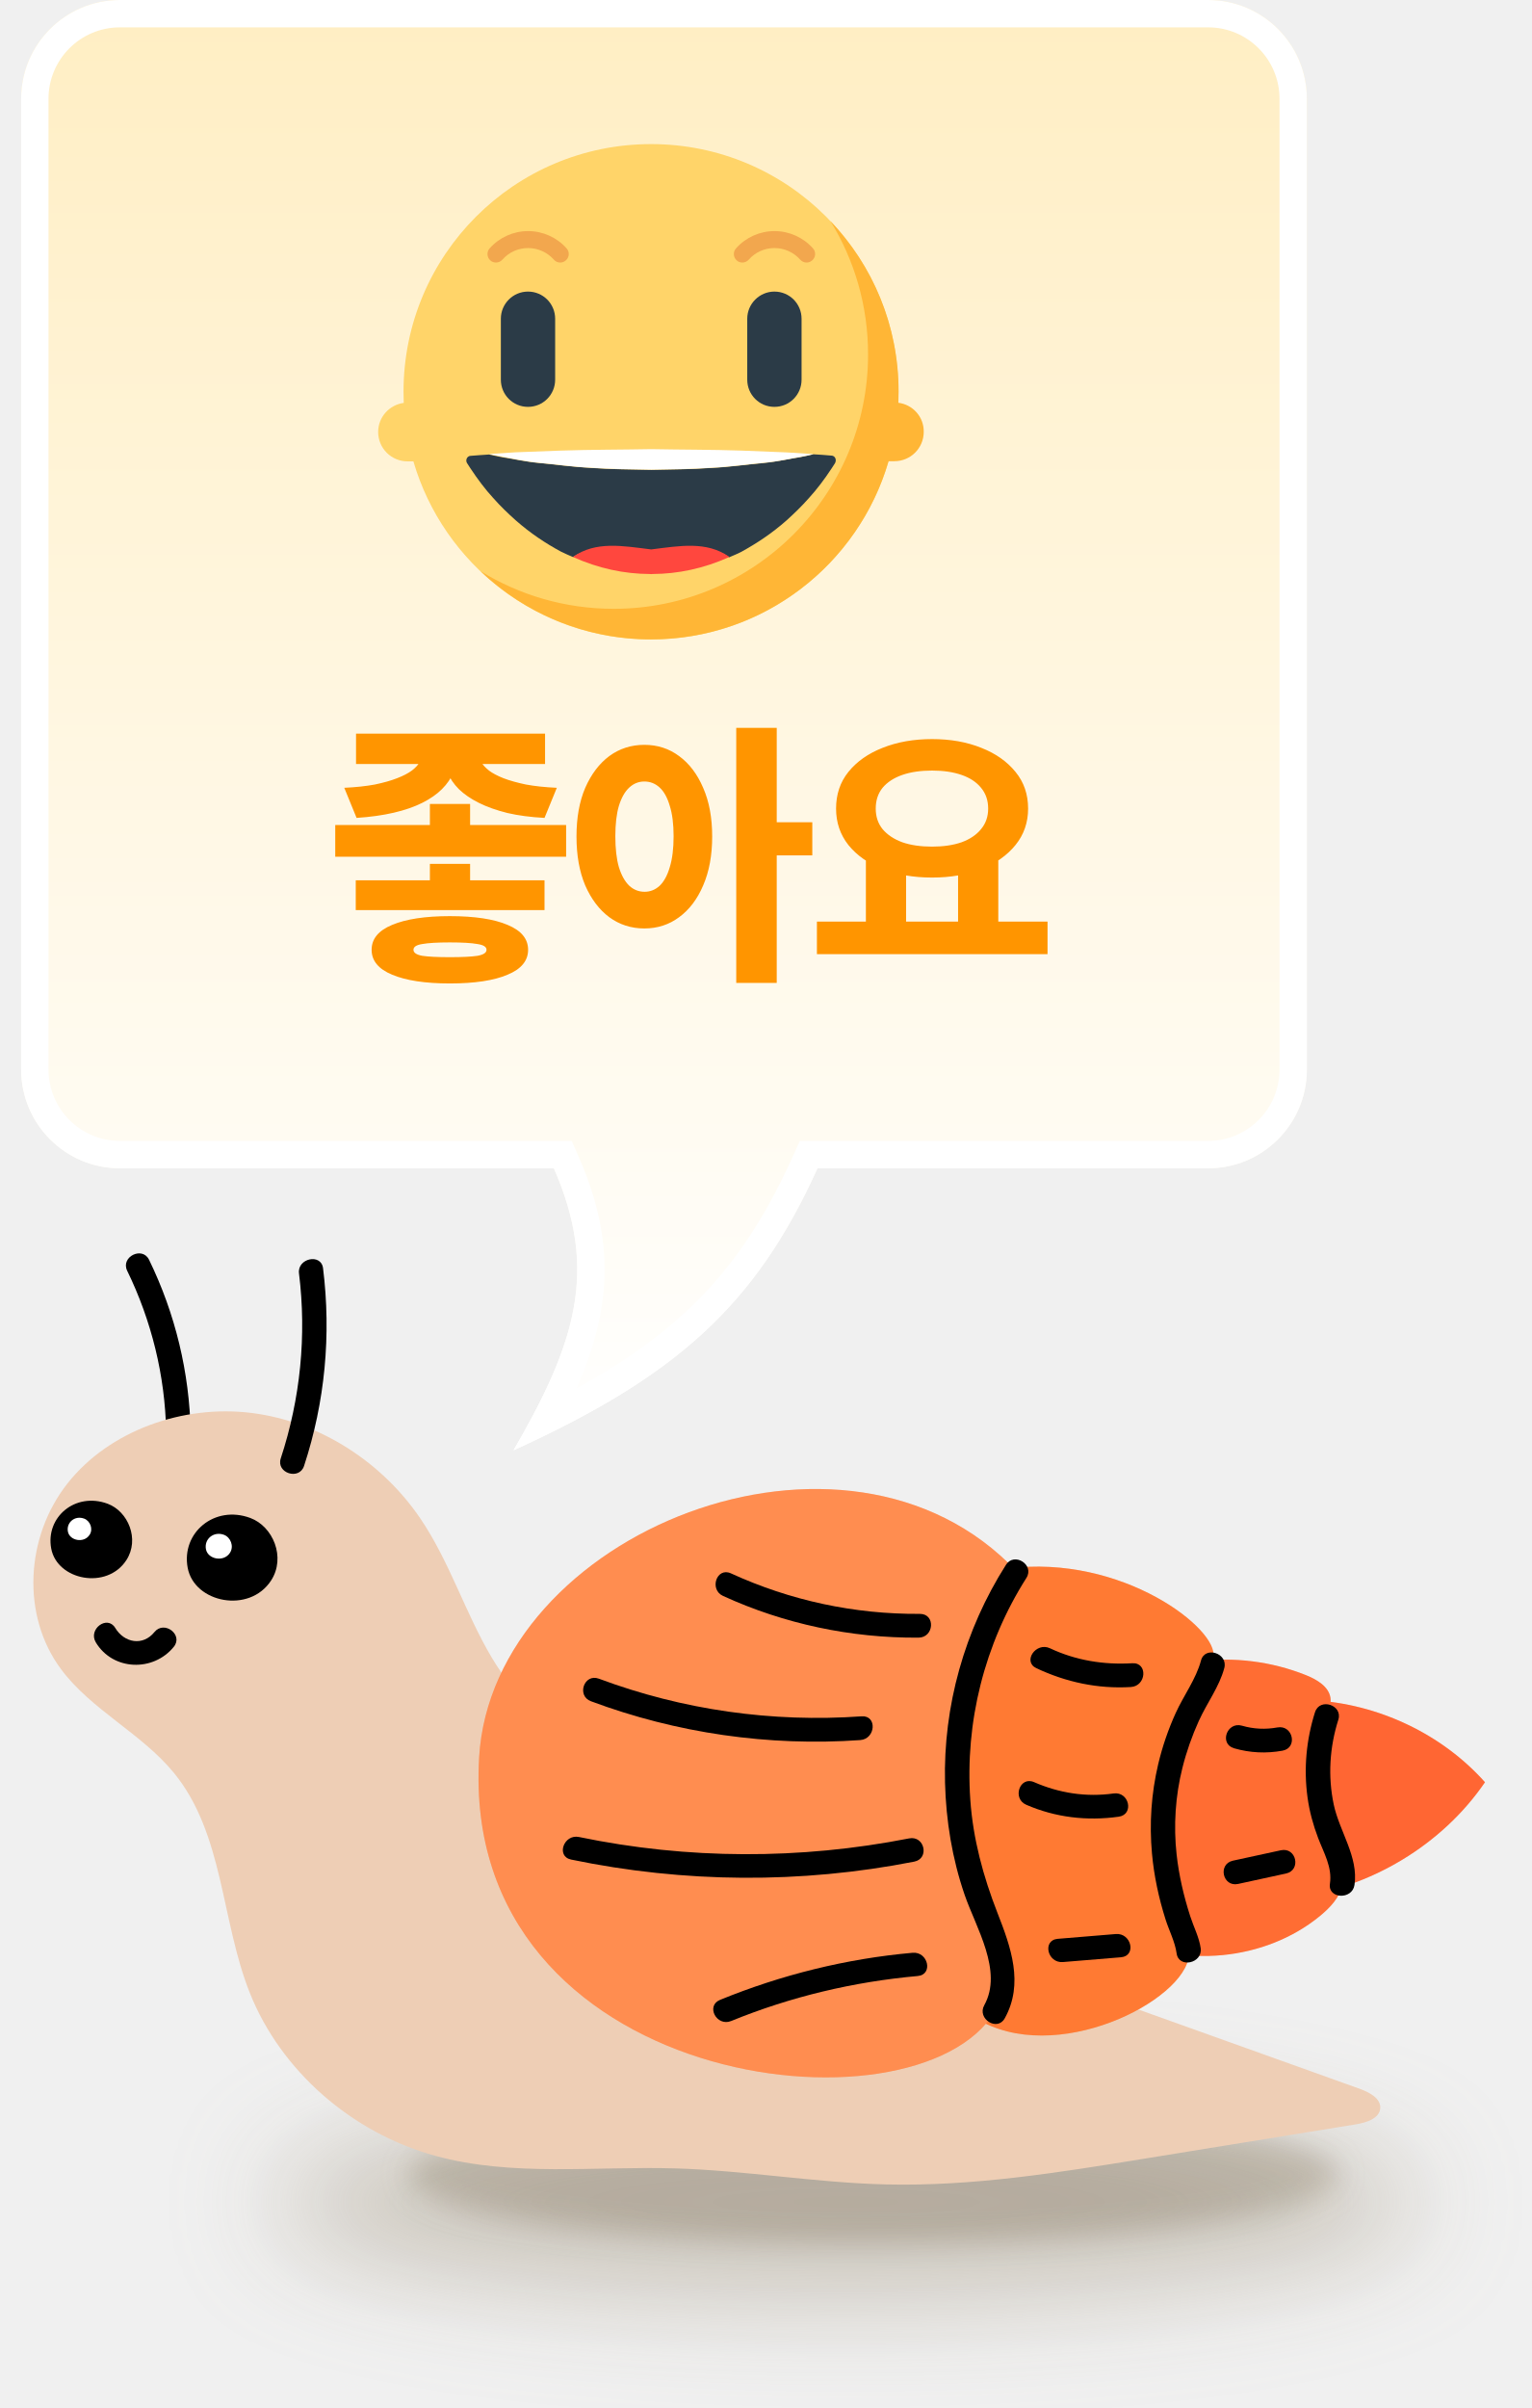
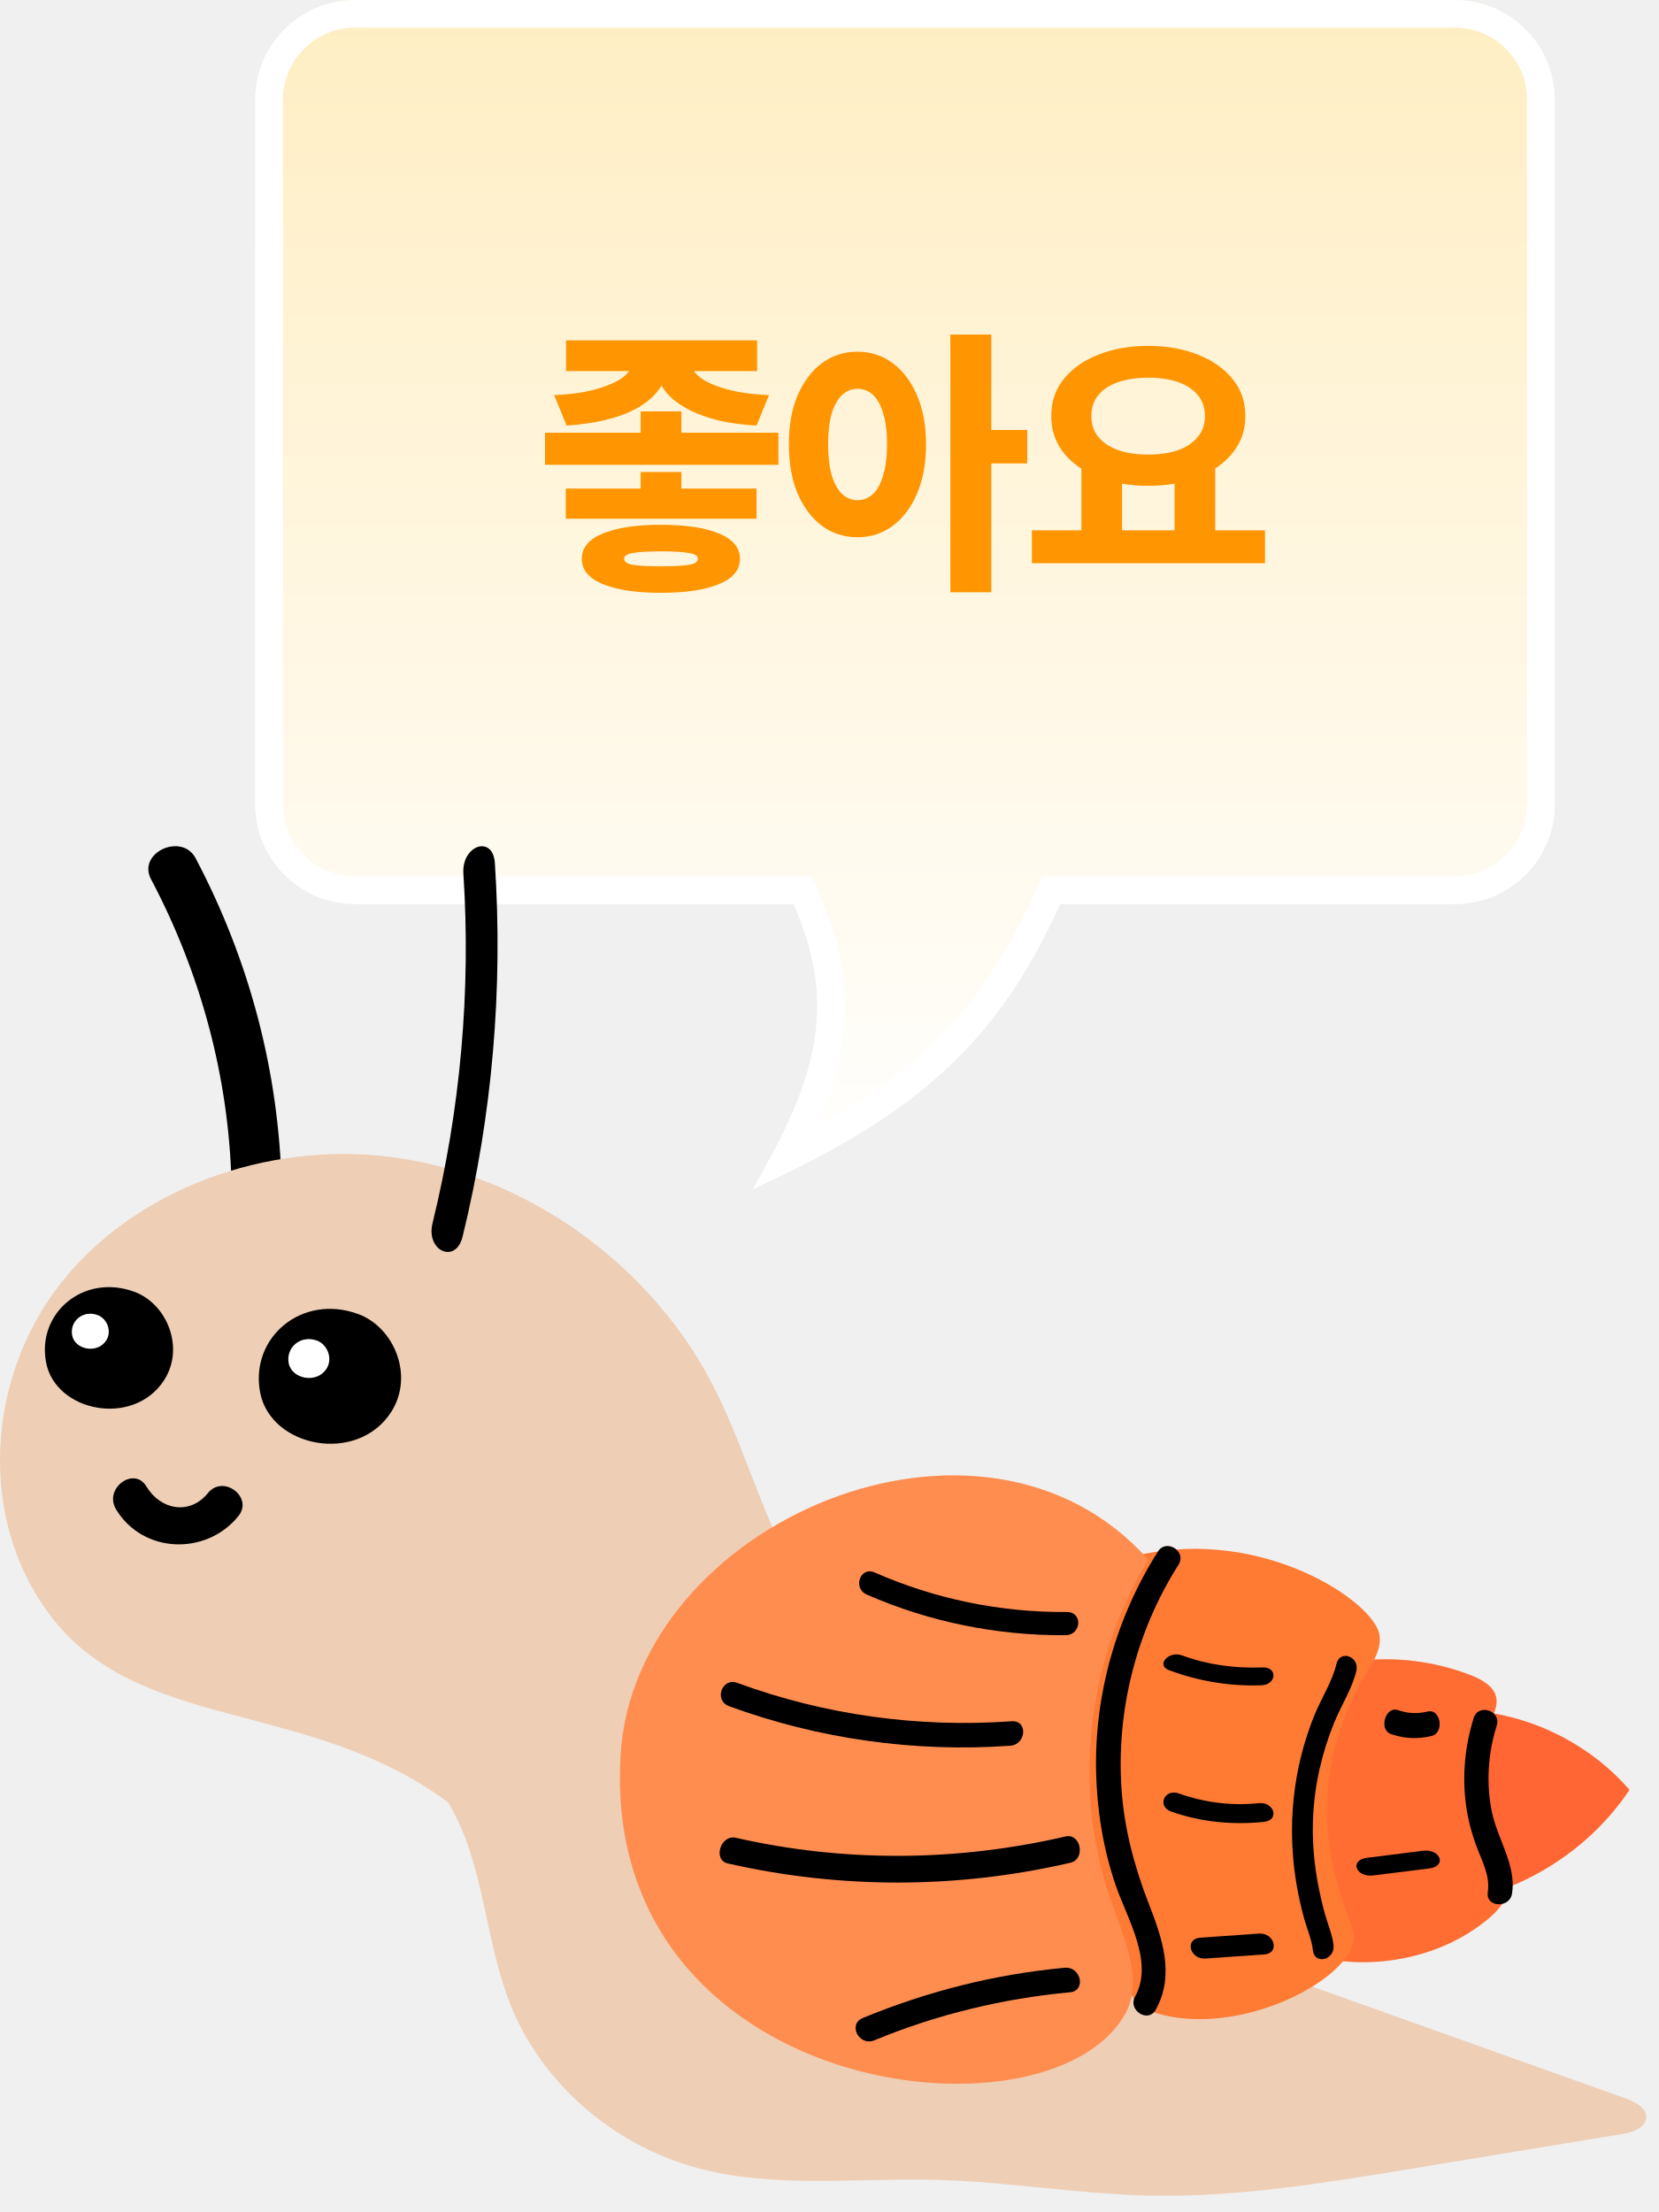
- <svg xmlns="http://www.w3.org/2000/svg" width="56" height="88" viewBox="0 0 56 88" fill="none">
-   <g style="mix-blend-mode:multiply" opacity="0.4" filter="url(#filter0_f_2000_114903)">
-     <ellipse cx="30.92" cy="80.469" rx="21" ry="3.5" fill="#9A8B70" />
-   </g>
-   <g style="mix-blend-mode:multiply" opacity="0.3" filter="url(#filter1_f_2000_114903)">
-     <ellipse cx="31.92" cy="79.469" rx="17" ry="2.5" fill="#9A8B70" />
-   </g>
-   <path d="M54.285 65.132C52.717 63.373 50.394 62.267 47.992 62.135C46.75 63.464 46.397 65.743 47.29 69.348C50.094 69.004 52.718 67.421 54.284 65.132L54.285 65.132Z" fill="#FF4000" />
-   <path d="M54.285 65.132C52.717 63.373 50.394 62.267 47.992 62.135C46.75 63.464 46.397 65.743 47.29 69.348C50.094 69.004 52.718 67.421 54.284 65.132L54.285 65.132Z" fill="white" fill-opacity="0.2" />
-   <path d="M48.635 62.043C48.569 61.63 48.14 61.379 47.743 61.219C46.49 60.716 45.098 60.541 43.749 60.718C41.001 62.194 39.944 65.407 40.935 70.727C43.204 71.954 46.254 71.659 48.25 70.021C48.626 69.713 48.981 69.335 49.079 68.867C49.204 68.269 48.885 67.683 48.656 67.118C48.093 65.728 48.04 64.144 48.512 62.716C48.585 62.497 48.67 62.27 48.635 62.043Z" fill="#FF4800" />
-   <path d="M48.635 62.043C48.569 61.63 48.14 61.379 47.743 61.219C46.49 60.716 45.098 60.541 43.749 60.718C41.001 62.194 39.944 65.407 40.935 70.727C43.204 71.954 46.254 71.659 48.25 70.021C48.626 69.713 48.981 69.335 49.079 68.867C49.204 68.269 48.885 67.683 48.656 67.118C48.093 65.728 48.04 64.144 48.512 62.716C48.585 62.497 48.67 62.27 48.635 62.043Z" fill="white" fill-opacity="0.2" />
-   <path d="M48.071 62.571C47.75 63.586 47.654 64.64 47.798 65.691C47.868 66.199 48.003 66.693 48.186 67.173C48.395 67.721 48.706 68.238 48.616 68.842C48.533 69.397 49.432 69.438 49.514 68.886C49.667 67.862 48.96 66.921 48.755 65.944C48.538 64.913 48.604 63.853 48.924 62.845C49.094 62.308 48.242 62.034 48.072 62.571L48.071 62.571Z" fill="black" />
-   <path d="M6.971 52.352C6.925 50.158 6.413 48.018 5.449 46.038C5.203 45.532 4.402 45.932 4.649 46.439C5.543 48.275 6.032 50.272 6.074 52.308C6.086 52.864 6.984 52.913 6.972 52.352L6.971 52.352Z" fill="black" />
-   <path d="M6.351 64.781C8.187 67.023 8.072 70.174 9.134 72.835C10.267 75.675 12.853 77.944 15.914 78.784C18.727 79.556 21.73 79.16 24.659 79.243C27.246 79.317 29.808 79.769 32.395 79.83C35.551 79.905 38.689 79.398 41.804 78.893C44.391 78.474 46.978 78.054 49.565 77.634C49.946 77.572 50.417 77.425 50.455 77.058C50.492 76.691 50.062 76.463 49.702 76.333C45.131 74.696 40.56 73.06 35.988 71.423L22.556 63.809C20.57 63.74 18.957 62.226 17.979 60.581C17 58.934 16.441 57.075 15.362 55.487C13.986 53.462 11.721 51.956 9.21 51.638C6.698 51.319 3.991 52.278 2.464 54.216C0.936 56.154 0.766 59.03 2.23 60.999C3.335 62.487 5.173 63.345 6.35 64.781L6.351 64.781Z" fill="#EECEB5" />
-   <path d="M44.351 60.36C44.134 59.16 40.316 56.478 36.03 57.466C33.023 60.8 32.39 67.448 35.931 73.903C38.935 75.459 43.64 72.914 43.46 71.287C43.388 70.63 41.142 66.663 43.873 61.838C44.135 61.375 44.445 60.877 44.351 60.359L44.351 60.36Z" fill="#FF5900" />
-   <path d="M44.351 60.36C44.134 59.16 40.316 56.478 36.03 57.466C33.023 60.8 32.39 67.448 35.931 73.903C38.935 75.459 43.64 72.914 43.46 71.287C43.388 70.63 41.142 66.663 43.873 61.838C44.135 61.375 44.445 60.877 44.351 60.359L44.351 60.36Z" fill="white" fill-opacity="0.2" />
-   <path d="M43.829 62.88C44.12 62.236 44.573 61.642 44.755 60.958C44.898 60.416 44.047 60.139 43.903 60.684C43.722 61.363 43.267 61.965 42.977 62.605C42.704 63.207 42.489 63.835 42.338 64.475C42.085 65.549 42.012 66.639 42.111 67.734C42.185 68.557 42.36 69.366 42.61 70.154C42.738 70.554 42.955 70.97 43.012 71.387C43.089 71.942 43.968 71.752 43.892 71.198C43.837 70.805 43.634 70.413 43.512 70.036C43.273 69.296 43.096 68.537 43.011 67.766C42.896 66.719 42.966 65.636 43.223 64.61C43.371 64.016 43.576 63.437 43.828 62.879L43.829 62.88Z" fill="black" />
-   <path d="M17.515 64.226C16.798 76.32 33.485 78.298 36.37 73.506C37.109 72.278 36.308 70.749 35.817 69.417C34.377 65.512 34.889 60.967 37.166 57.43C30.93 50.799 18 56.025 17.514 64.226L17.515 64.226Z" fill="#FF7024" />
-   <path d="M17.515 64.226C16.798 76.32 33.485 78.298 36.37 73.506C37.109 72.278 36.308 70.749 35.817 69.417C34.377 65.512 34.889 60.967 37.166 57.43C30.93 50.799 18 56.025 17.514 64.226L17.515 64.226Z" fill="white" fill-opacity="0.2" />
-   <path d="M36.773 57.187C35.258 59.569 34.477 62.359 34.546 65.148C34.581 66.54 34.809 67.927 35.263 69.247C35.671 70.434 36.675 72.032 35.98 73.281C35.706 73.774 36.454 74.254 36.729 73.759C37.435 72.49 36.952 71.156 36.463 69.907C35.941 68.572 35.57 67.205 35.47 65.772C35.272 62.947 35.983 60.084 37.521 57.665C37.826 57.186 37.076 56.708 36.772 57.187L36.773 57.187Z" fill="black" />
-   <path d="M11.115 53.572C11.883 51.231 12.112 48.779 11.809 46.347C11.74 45.792 10.861 45.983 10.93 46.536C11.213 48.808 10.981 51.113 10.263 53.298C10.088 53.834 10.94 54.108 11.115 53.572Z" fill="black" />
-   <path d="M9.91 57.759C10.458 56.913 9.979 55.781 9.15 55.474C7.837 54.988 6.62 56.018 6.861 57.297C7.103 58.579 9.119 58.98 9.91 57.759Z" fill="black" />
-   <path d="M8.406 56.748C8.565 56.504 8.426 56.178 8.187 56.089C7.809 55.949 7.458 56.246 7.528 56.615C7.597 56.984 8.179 57.1 8.406 56.748Z" fill="white" />
-   <path d="M4.62 57.014C5.114 56.251 4.682 55.231 3.935 54.954C2.752 54.517 1.656 55.444 1.873 56.596C2.092 57.751 3.908 58.113 4.62 57.014Z" fill="black" />
-   <path d="M3.275 56.091C3.417 55.872 3.293 55.578 3.077 55.498C2.736 55.371 2.42 55.639 2.482 55.971C2.545 56.304 3.069 56.408 3.274 56.091L3.275 56.091Z" fill="white" />
-   <path d="M3.502 60.019C3.213 59.539 3.921 59.008 4.213 59.493C4.542 60.039 5.223 60.166 5.646 59.643C6.001 59.204 6.711 59.741 6.354 60.181C5.61 61.102 4.131 61.064 3.502 60.02L3.502 60.019Z" fill="black" />
-   <path d="M26.73 73.857C28.904 72.969 31.204 72.423 33.549 72.213C34.122 72.162 33.93 71.313 33.36 71.364C30.935 71.58 28.57 72.167 26.322 73.085C25.789 73.303 26.198 74.075 26.73 73.857Z" fill="black" />
-   <path d="M33.422 68.033C33.987 67.921 33.8 67.072 33.233 67.184C29.25 67.967 25.131 67.957 21.166 67.133C20.607 67.017 20.316 67.842 20.879 67.958C25.006 68.815 29.273 68.848 33.422 68.033Z" fill="black" />
-   <path d="M31.446 63.591C32.014 63.551 32.073 62.682 31.497 62.723C28.22 62.954 24.949 62.489 21.891 61.347C21.352 61.147 21.067 61.973 21.603 62.172C24.728 63.338 28.099 63.827 31.446 63.591Z" fill="black" />
-   <path d="M33.576 59.848C34.151 59.844 34.205 58.976 33.627 58.979C31.226 58.995 28.883 58.49 26.719 57.498C26.198 57.26 25.917 58.088 26.431 58.323C28.66 59.344 31.105 59.864 33.576 59.848Z" fill="black" />
-   <path d="M41.34 61.652C41.909 61.617 41.967 60.748 41.391 60.783C40.351 60.846 39.321 60.679 38.383 60.236C37.87 59.995 37.37 60.721 37.886 60.964C38.97 61.474 40.129 61.725 41.34 61.652Z" fill="black" />
-   <path d="M38.856 71.703L40.979 71.528C41.553 71.48 41.36 70.632 40.79 70.679C40.083 70.737 39.375 70.796 38.667 70.854C38.094 70.902 38.286 71.75 38.856 71.703Z" fill="black" />
-   <path d="M40.896 66.391C41.468 66.31 41.278 65.461 40.707 65.542C39.703 65.683 38.72 65.529 37.801 65.128C37.275 64.899 36.993 65.727 37.513 65.954C38.581 66.419 39.737 66.554 40.896 66.391Z" fill="black" />
-   <path d="M46.884 63.978C47.452 63.874 47.264 63.024 46.695 63.129C46.257 63.209 45.827 63.188 45.401 63.065C44.849 62.906 44.56 63.732 45.113 63.891C45.694 64.058 46.285 64.087 46.884 63.978Z" fill="black" />
-   <path d="M45.26 68.848C45.844 68.721 46.427 68.595 47.012 68.467C47.575 68.345 47.389 67.495 46.823 67.618C46.239 67.745 45.655 67.871 45.071 67.998C44.508 68.121 44.694 68.971 45.26 68.848Z" fill="black" />
-   <mask id="path-27-inside-1_2000_114903" fill="white">
-     <path d="M44.164 -7.71059e-07C46.157 0 47.773 1.616 47.773 3.609L47.773 39.086C47.773 41.079 46.157 42.695 44.164 42.695L29.884 42.695C27.615 47.711 24.707 50.3 18.773 53C21.023 49.12 21.897 46.451 20.246 42.695L4.383 42.695C2.389 42.695 0.774 41.079 0.773 39.086L0.773 3.609C0.774 1.616 2.389 0 4.383 -6.41392e-08L44.164 -7.71059e-07Z" />
+ <svg xmlns="http://www.w3.org/2000/svg" width="60" height="80" viewBox="0 0 60 80" fill="none">
+   <mask id="path-1-inside-1_2000_115028" fill="white">
+     <path d="M52.621 -7.71066e-07C54.614 0 56.23 1.616 56.23 3.609L56.23 29.086C56.23 31.079 54.614 32.695 52.621 32.695L38.341 32.695C36.072 37.711 33.164 40.3 27.23 43C29.48 39.12 30.354 36.451 28.703 32.695L12.84 32.695C10.847 32.695 9.231 31.079 9.23 29.086L9.23 3.609C9.231 1.616 10.847 0 12.84 -6.41392e-08L52.621 -7.71066e-07Z" />
  </mask>
-   <path d="M44.164 -7.71059e-07C46.157 0 47.773 1.616 47.773 3.609L47.773 39.086C47.773 41.079 46.157 42.695 44.164 42.695L29.884 42.695C27.615 47.711 24.707 50.3 18.773 53C21.023 49.12 21.897 46.451 20.246 42.695L4.383 42.695C2.389 42.695 0.774 41.079 0.773 39.086L0.773 3.609C0.774 1.616 2.389 0 4.383 -6.41392e-08L44.164 -7.71059e-07Z" fill="url(#paint0_linear_2000_114903)" />
-   <path d="M44.164 -7.71059e-07L44.164 -1L44.164 -1L44.164 -7.71059e-07ZM47.773 3.609L48.773 3.609L48.773 3.609L47.773 3.609ZM47.773 39.086L48.773 39.086L48.773 39.086L47.773 39.086ZM44.164 42.695L44.164 43.695L44.164 43.695L44.164 42.695ZM29.884 42.695L29.884 41.695L29.239 41.695L28.973 42.283L29.884 42.695ZM18.773 53L17.908 52.498L16.338 55.207L19.188 53.91L18.773 53ZM20.246 42.695L21.162 42.293L20.899 41.695L20.246 41.695L20.246 42.695ZM4.383 42.695L4.383 43.695L4.383 43.695L4.383 42.695ZM0.773 39.086L-0.227 39.086L-0.227 39.086L0.773 39.086ZM0.773 3.609L-0.227 3.609L-0.227 3.609L0.773 3.609ZM4.383 -6.41392e-08L4.383 -1L4.383 -1L4.383 -6.41392e-08ZM44.164 -7.71059e-07L44.164 1C45.605 1 46.773 2.168 46.773 3.609L47.773 3.609L48.773 3.609C48.773 1.064 46.71 -1 44.164 -1L44.164 -7.71059e-07ZM47.773 3.609L46.773 3.609L46.773 39.086L47.773 39.086L48.773 39.086L48.773 3.609L47.773 3.609ZM47.773 39.086L46.773 39.086C46.773 40.527 45.605 41.695 44.164 41.695L44.164 42.695L44.164 43.695C46.71 43.695 48.773 41.632 48.773 39.086L47.773 39.086ZM44.164 42.695L44.164 41.695L29.884 41.695L29.884 42.695L29.884 43.695L44.164 43.695L44.164 42.695ZM29.884 42.695L28.973 42.283C27.881 44.696 26.659 46.478 25.026 47.98C23.383 49.492 21.278 50.762 18.359 52.09L18.773 53L19.188 53.91C22.203 52.538 24.519 51.164 26.38 49.452C28.251 47.731 29.618 45.71 30.795 43.107L29.884 42.695ZM18.773 53L19.639 53.502C20.775 51.542 21.631 49.78 21.957 47.979C22.29 46.136 22.056 44.328 21.162 42.293L20.246 42.695L19.331 43.098C20.087 44.818 20.242 46.222 19.989 47.623C19.728 49.066 19.022 50.578 17.908 52.498L18.773 53ZM20.246 42.695L20.246 41.695L4.383 41.695L4.383 42.695L4.383 43.695L20.246 43.695L20.246 42.695ZM4.383 42.695L4.383 41.695C2.942 41.695 1.774 40.527 1.773 39.086L0.773 39.086L-0.227 39.086C-0.226 41.632 1.837 43.695 4.383 43.695L4.383 42.695ZM0.773 39.086L1.773 39.086L1.773 3.609L0.773 3.609L-0.227 3.609L-0.227 39.086L0.773 39.086ZM0.773 3.609L1.773 3.609C1.774 2.168 2.942 1 4.383 1L4.383 -6.41392e-08L4.383 -1C1.837 -1 -0.226 1.064 -0.227 3.609L0.773 3.609ZM4.383 -6.41392e-08L4.383 1L44.164 1L44.164 -7.71059e-07L44.164 -1L4.383 -1L4.383 -6.41392e-08Z" fill="white" mask="url(#path-27-inside-1_2000_114903)" />
-   <g clip-path="url(#clip0_2000_114903)">
-     <path d="M23.803 5.266C18.803 5.266 14.751 9.318 14.751 14.318C14.751 14.453 14.755 14.588 14.759 14.724C14.234 14.794 13.824 15.241 13.824 15.786C13.824 16.381 14.304 16.861 14.899 16.861H15.112C16.211 20.622 19.681 23.37 23.795 23.37C28.791 23.37 32.843 19.318 32.843 14.322C32.851 9.318 28.799 5.266 23.803 5.266Z" fill="#FFD469" />
-     <path d="M30.407 16.651C30.181 16.63 29.96 16.614 29.734 16.602C29.673 16.618 29.505 16.659 29.25 16.708C28.926 16.753 28.459 16.868 27.901 16.922C27.343 16.971 26.691 17.069 25.994 17.102C25.296 17.151 24.554 17.159 23.808 17.172C23.065 17.159 22.319 17.151 21.621 17.102C20.924 17.065 20.272 16.971 19.714 16.922C19.156 16.868 18.693 16.757 18.365 16.712C18.106 16.663 17.938 16.622 17.881 16.61C17.651 16.626 17.425 16.639 17.196 16.659C17.167 16.659 17.142 16.671 17.118 16.688C17.044 16.741 17.023 16.852 17.077 16.93L17.196 17.114C17.471 17.529 17.745 17.89 18.02 18.189C18.295 18.501 18.57 18.763 18.845 19.009C19.394 19.493 19.944 19.854 20.497 20.154C20.649 20.231 20.797 20.293 20.949 20.359C21.785 19.772 22.758 20.564 23.799 20.564C24.841 20.564 25.817 19.776 26.654 20.367C26.802 20.301 26.953 20.244 27.101 20.166C27.651 19.862 28.2 19.506 28.754 19.017C29.029 18.767 29.304 18.505 29.578 18.193C29.853 17.89 30.128 17.533 30.403 17.114L30.522 16.93C30.538 16.905 30.546 16.876 30.55 16.844C30.563 16.745 30.497 16.659 30.407 16.651Z" fill="#2B3B47" />
-     <path d="M19.716 16.915C20.274 16.964 20.926 17.062 21.623 17.095C22.321 17.144 23.063 17.152 23.81 17.165C24.552 17.152 25.298 17.144 25.996 17.095C26.693 17.062 27.345 16.964 27.903 16.915C28.461 16.865 28.924 16.75 29.252 16.701C29.511 16.652 29.679 16.611 29.736 16.595C29.408 16.574 29.084 16.553 28.76 16.533L27.107 16.467C26.008 16.43 24.905 16.435 23.805 16.414C22.702 16.435 21.603 16.43 20.504 16.467L18.851 16.529C18.527 16.553 18.207 16.57 17.883 16.59C17.944 16.607 18.113 16.648 18.367 16.693C18.695 16.75 19.158 16.861 19.716 16.915Z" fill="white" />
-     <path d="M26.65 20.353C26.654 20.353 26.654 20.349 26.659 20.349C25.822 19.763 24.842 19.951 23.808 20.078H23.8C22.766 19.951 21.786 19.763 20.949 20.349C20.953 20.349 20.953 20.353 20.957 20.353C20.953 20.353 20.953 20.357 20.949 20.357C21.884 20.776 22.82 20.973 23.755 20.977C23.771 20.977 23.783 20.981 23.8 20.981H23.808C23.824 20.981 23.837 20.977 23.853 20.977C24.788 20.973 25.723 20.776 26.659 20.357C26.654 20.353 26.654 20.353 26.65 20.353Z" fill="#FF473E" />
-     <path d="M32.841 14.719C32.845 14.583 32.849 14.448 32.849 14.312C32.849 11.897 31.902 9.698 30.355 8.078C31.229 9.493 31.733 11.162 31.733 12.951C31.733 18.086 27.57 22.249 22.435 22.249C20.647 22.249 18.982 21.744 17.562 20.871C19.187 22.417 21.381 23.365 23.797 23.365C27.911 23.365 31.385 20.617 32.48 16.855H32.693C33.288 16.855 33.768 16.376 33.768 15.781C33.776 15.235 33.37 14.788 32.841 14.719Z" fill="#FFB636" />
-     <path d="M27.135 9.594C27.061 9.594 26.987 9.569 26.93 9.516C26.803 9.401 26.79 9.204 26.905 9.077C27.262 8.675 27.775 8.445 28.312 8.445C28.849 8.445 29.362 8.675 29.719 9.077C29.834 9.204 29.821 9.405 29.69 9.516C29.563 9.631 29.366 9.618 29.251 9.487C29.013 9.221 28.673 9.065 28.312 9.065C27.951 9.065 27.611 9.216 27.373 9.487C27.307 9.561 27.221 9.594 27.135 9.594Z" fill="#F2A74E" />
-     <path d="M28.309 10.656C28.859 10.656 29.302 11.099 29.302 11.649V13.876C29.302 14.426 28.859 14.869 28.309 14.869C27.759 14.869 27.316 14.426 27.316 13.876V11.649C27.316 11.103 27.764 10.656 28.309 10.656Z" fill="#2B3B47" />
-     <path d="M18.129 9.594C18.055 9.594 17.981 9.569 17.924 9.516C17.797 9.401 17.784 9.204 17.899 9.077C18.256 8.675 18.769 8.445 19.306 8.445C19.843 8.445 20.356 8.675 20.713 9.077C20.828 9.204 20.816 9.405 20.684 9.516C20.557 9.631 20.356 9.618 20.245 9.487C20.008 9.221 19.667 9.065 19.306 9.065C18.945 9.065 18.605 9.216 18.367 9.487C18.301 9.561 18.215 9.594 18.129 9.594Z" fill="#F2A74E" />
-     <path d="M19.301 10.656C19.851 10.656 20.294 11.099 20.294 11.649V13.876C20.294 14.426 19.851 14.869 19.301 14.869C18.752 14.869 18.309 14.426 18.309 13.876V11.649C18.309 11.103 18.752 10.656 19.301 10.656Z" fill="#2B3B47" />
-   </g>
-   <path d="M15.715 29.38L17.185 29.38L17.185 30.64L15.715 30.64L15.715 29.38ZM15.445 27.28L16.725 27.28L16.725 27.5C16.725 27.747 16.678 27.983 16.585 28.21C16.491 28.437 16.348 28.647 16.155 28.84C15.968 29.027 15.728 29.193 15.435 29.34C15.141 29.487 14.795 29.607 14.395 29.7C13.995 29.793 13.541 29.857 13.035 29.89L12.585 28.79C13.011 28.77 13.385 28.73 13.705 28.67C14.025 28.603 14.295 28.527 14.515 28.44C14.741 28.353 14.921 28.26 15.055 28.16C15.195 28.053 15.295 27.943 15.355 27.83C15.415 27.717 15.445 27.607 15.445 27.5L15.445 27.28ZM16.215 27.28L17.485 27.28L17.485 27.5C17.485 27.607 17.515 27.717 17.575 27.83C17.641 27.943 17.741 28.053 17.875 28.16C18.008 28.26 18.185 28.353 18.405 28.44C18.631 28.527 18.905 28.603 19.225 28.67C19.545 28.73 19.921 28.77 20.355 28.79L19.905 29.89C19.398 29.863 18.945 29.803 18.545 29.71C18.145 29.61 17.798 29.487 17.505 29.34C17.211 29.193 16.968 29.027 16.775 28.84C16.588 28.653 16.448 28.447 16.355 28.22C16.261 27.993 16.215 27.753 16.215 27.5L16.215 27.28ZM13.015 26.81L19.925 26.81L19.925 27.92L13.015 27.92L13.015 26.81ZM13.005 32.17L19.905 32.17L19.905 33.26L13.005 33.26L13.005 32.17ZM12.255 30.15L20.695 30.15L20.695 31.31L12.255 31.31L12.255 30.15ZM16.445 33.48C17.351 33.48 18.055 33.587 18.555 33.8C19.055 34.007 19.305 34.31 19.305 34.71C19.305 35.11 19.055 35.413 18.555 35.62C18.055 35.833 17.351 35.94 16.445 35.94C15.545 35.94 14.841 35.833 14.335 35.62C13.835 35.413 13.585 35.11 13.585 34.71C13.585 34.31 13.835 34.007 14.335 33.8C14.841 33.587 15.545 33.48 16.445 33.48ZM16.445 34.44C15.991 34.44 15.655 34.46 15.435 34.5C15.221 34.533 15.115 34.603 15.115 34.71C15.115 34.817 15.221 34.89 15.435 34.93C15.655 34.963 15.991 34.98 16.445 34.98C16.898 34.98 17.235 34.963 17.455 34.93C17.675 34.89 17.785 34.817 17.785 34.71C17.785 34.603 17.675 34.533 17.455 34.5C17.235 34.46 16.898 34.44 16.445 34.44ZM15.715 31.57L17.185 31.57L17.185 32.81L15.715 32.81L15.715 31.57ZM23.554 27.22C24.034 27.22 24.457 27.357 24.824 27.63C25.197 27.903 25.491 28.29 25.704 28.79C25.924 29.29 26.034 29.883 26.034 30.57C26.034 31.257 25.924 31.853 25.704 32.36C25.491 32.86 25.197 33.247 24.824 33.52C24.457 33.793 24.034 33.93 23.554 33.93C23.074 33.93 22.647 33.793 22.274 33.52C21.907 33.247 21.614 32.86 21.394 32.36C21.18 31.853 21.074 31.257 21.074 30.57C21.074 29.883 21.18 29.29 21.394 28.79C21.614 28.29 21.907 27.903 22.274 27.63C22.647 27.357 23.074 27.22 23.554 27.22ZM23.554 28.56C23.347 28.56 23.164 28.633 23.004 28.78C22.844 28.927 22.717 29.15 22.624 29.45C22.537 29.743 22.494 30.113 22.494 30.56C22.494 31.013 22.537 31.39 22.624 31.69C22.717 31.99 22.844 32.217 23.004 32.37C23.164 32.517 23.351 32.59 23.564 32.59C23.77 32.59 23.954 32.517 24.114 32.37C24.274 32.217 24.397 31.99 24.484 31.69C24.577 31.39 24.624 31.013 24.624 30.56C24.624 30.113 24.577 29.743 24.484 29.45C24.397 29.15 24.274 28.927 24.114 28.78C23.954 28.633 23.767 28.56 23.554 28.56ZM26.914 26.6L28.394 26.6L28.394 35.92L26.914 35.92L26.914 26.6ZM28.074 30.05L29.694 30.05L29.694 31.26L28.074 31.26L28.074 30.05ZM31.653 31.31L33.123 31.31L33.123 33.88L31.653 33.88L31.653 31.31ZM35.023 31.31L36.493 31.31L36.493 33.88L35.023 33.88L35.023 31.31ZM29.863 33.68L38.293 33.68L38.293 34.87L29.863 34.87L29.863 33.68ZM34.073 27.01C34.746 27.01 35.346 27.117 35.873 27.33C36.4 27.537 36.816 27.83 37.123 28.21C37.43 28.583 37.583 29.03 37.583 29.55C37.583 30.057 37.43 30.5 37.123 30.88C36.816 31.26 36.4 31.553 35.873 31.76C35.346 31.967 34.746 32.07 34.073 32.07C33.4 32.07 32.796 31.967 32.263 31.76C31.736 31.553 31.32 31.26 31.013 30.88C30.713 30.5 30.563 30.057 30.563 29.55C30.563 29.03 30.713 28.583 31.013 28.21C31.32 27.83 31.736 27.537 32.263 27.33C32.796 27.117 33.4 27.01 34.073 27.01ZM34.073 28.16C33.653 28.16 33.29 28.213 32.983 28.32C32.676 28.427 32.436 28.583 32.263 28.79C32.096 28.997 32.013 29.25 32.013 29.55C32.013 29.843 32.096 30.093 32.263 30.3C32.436 30.507 32.676 30.667 32.983 30.78C33.29 30.887 33.653 30.94 34.073 30.94C34.486 30.94 34.846 30.887 35.153 30.78C35.46 30.667 35.696 30.507 35.863 30.3C36.036 30.093 36.123 29.843 36.123 29.55C36.123 29.25 36.036 28.997 35.863 28.79C35.696 28.583 35.46 28.427 35.153 28.32C34.846 28.213 34.486 28.16 34.073 28.16Z" fill="#FF9500" />
+   <path d="M52.621 -7.71066e-07C54.614 0 56.23 1.616 56.23 3.609L56.23 29.086C56.23 31.079 54.614 32.695 52.621 32.695L38.341 32.695C36.072 37.711 33.164 40.3 27.23 43C29.48 39.12 30.354 36.451 28.703 32.695L12.84 32.695C10.847 32.695 9.231 31.079 9.23 29.086L9.23 3.609C9.231 1.616 10.847 0 12.84 -6.41392e-08L52.621 -7.71066e-07Z" fill="url(#paint0_linear_2000_115028)" />
+   <path d="M52.621 -7.71066e-07L52.621 -1L52.621 -1L52.621 -7.71066e-07ZM56.23 3.609L57.23 3.609L57.23 3.609L56.23 3.609ZM56.23 29.086L57.23 29.086L57.23 29.086L56.23 29.086ZM52.621 32.695L52.621 33.695L52.621 33.695L52.621 32.695ZM38.341 32.695L38.341 31.695L37.696 31.695L37.43 32.283L38.341 32.695ZM27.23 43L26.365 42.498L24.795 45.207L27.645 43.91L27.23 43ZM28.703 32.695L29.619 32.293L29.356 31.695L28.703 31.695L28.703 32.695ZM12.84 32.695L12.84 33.695L12.84 33.695L12.84 32.695ZM9.23 29.086L8.23 29.086L8.23 29.086L9.23 29.086ZM9.23 3.609L8.23 3.609L8.23 3.609L9.23 3.609ZM12.84 -6.41392e-08L12.84 -1L12.84 -1L12.84 -6.41392e-08ZM52.621 -7.71066e-07L52.621 1C54.062 1 55.23 2.168 55.23 3.609L56.23 3.609L57.23 3.609C57.23 1.064 55.167 -1 52.621 -1L52.621 -7.71066e-07ZM56.23 3.609L55.23 3.609L55.23 29.086L56.23 29.086L57.23 29.086L57.23 3.609L56.23 3.609ZM56.23 29.086L55.23 29.086C55.23 30.527 54.062 31.695 52.621 31.695L52.621 32.695L52.621 33.695C55.167 33.695 57.23 31.632 57.23 29.086L56.23 29.086ZM52.621 32.695L52.621 31.695L38.341 31.695L38.341 32.695L38.341 33.695L52.621 33.695L52.621 32.695ZM38.341 32.695L37.43 32.283C36.338 34.696 35.116 36.478 33.483 37.98C31.84 39.492 29.735 40.762 26.816 42.09L27.23 43L27.645 43.91C30.66 42.538 32.976 41.164 34.837 39.452C36.709 37.731 38.075 35.71 39.252 33.107L38.341 32.695ZM27.23 43L28.096 43.502C29.232 41.542 30.088 39.78 30.414 37.979C30.747 36.136 30.514 34.328 29.619 32.293L28.703 32.695L27.788 33.098C28.544 34.818 28.699 36.222 28.446 37.623C28.185 39.066 27.479 40.578 26.365 42.498L27.23 43ZM28.703 32.695L28.703 31.695L12.84 31.695L12.84 32.695L12.84 33.695L28.703 33.695L28.703 32.695ZM12.84 32.695L12.84 31.695C11.399 31.695 10.23 30.527 10.23 29.086L9.23 29.086L8.23 29.086C8.231 31.632 10.294 33.695 12.84 33.695L12.84 32.695ZM9.23 29.086L10.23 29.086L10.23 3.609L9.23 3.609L8.23 3.609L8.23 29.086L9.23 29.086ZM9.23 3.609L10.23 3.609C10.231 2.168 11.399 1 12.84 1L12.84 -6.41392e-08L12.84 -1C10.294 -1 8.231 1.064 8.23 3.609L9.23 3.609ZM12.84 -6.41392e-08L12.84 1L52.621 1L52.621 -7.71066e-07L52.621 -1L12.84 -1L12.84 -6.41392e-08Z" fill="white" mask="url(#path-1-inside-1_2000_115028)" />
+   <path class="emoji-text" d="M23.172 14.88L24.642 14.88L24.642 16.14L23.172 16.14L23.172 14.88ZM22.902 12.78L24.182 12.78L24.182 13C24.182 13.247 24.135 13.483 24.042 13.71C23.948 13.937 23.805 14.147 23.612 14.34C23.425 14.527 23.185 14.693 22.892 14.84C22.598 14.987 22.252 15.107 21.852 15.2C21.452 15.293 20.998 15.357 20.492 15.39L20.042 14.29C20.468 14.27 20.842 14.23 21.162 14.17C21.482 14.103 21.752 14.027 21.972 13.94C22.198 13.853 22.378 13.76 22.512 13.66C22.652 13.553 22.752 13.443 22.812 13.33C22.872 13.217 22.902 13.107 22.902 13L22.902 12.78ZM23.672 12.78L24.942 12.78L24.942 13C24.942 13.107 24.972 13.217 25.032 13.33C25.098 13.443 25.198 13.553 25.332 13.66C25.465 13.76 25.642 13.853 25.862 13.94C26.088 14.027 26.362 14.103 26.682 14.17C27.002 14.23 27.378 14.27 27.812 14.29L27.362 15.39C26.855 15.363 26.402 15.303 26.002 15.21C25.602 15.11 25.255 14.987 24.962 14.84C24.668 14.693 24.425 14.527 24.232 14.34C24.045 14.153 23.905 13.947 23.812 13.72C23.718 13.493 23.672 13.253 23.672 13L23.672 12.78ZM20.472 12.31L27.382 12.31L27.382 13.42L20.472 13.42L20.472 12.31ZM20.462 17.67L27.362 17.67L27.362 18.76L20.462 18.76L20.462 17.67ZM19.712 15.65L28.152 15.65L28.152 16.81L19.712 16.81L19.712 15.65ZM23.902 18.98C24.808 18.98 25.512 19.087 26.012 19.3C26.512 19.507 26.762 19.81 26.762 20.21C26.762 20.61 26.512 20.913 26.012 21.12C25.512 21.333 24.808 21.44 23.902 21.44C23.002 21.44 22.298 21.333 21.792 21.12C21.292 20.913 21.042 20.61 21.042 20.21C21.042 19.81 21.292 19.507 21.792 19.3C22.298 19.087 23.002 18.98 23.902 18.98ZM23.902 19.94C23.448 19.94 23.112 19.96 22.892 20C22.678 20.033 22.572 20.103 22.572 20.21C22.572 20.317 22.678 20.39 22.892 20.43C23.112 20.463 23.448 20.48 23.902 20.48C24.355 20.48 24.692 20.463 24.912 20.43C25.132 20.39 25.242 20.317 25.242 20.21C25.242 20.103 25.132 20.033 24.912 20C24.692 19.96 24.355 19.94 23.902 19.94ZM23.172 17.07L24.642 17.07L24.642 18.31L23.172 18.31L23.172 17.07ZM31.011 12.72C31.491 12.72 31.914 12.857 32.281 13.13C32.654 13.403 32.947 13.79 33.161 14.29C33.381 14.79 33.491 15.383 33.491 16.07C33.491 16.757 33.381 17.353 33.161 17.86C32.947 18.36 32.654 18.747 32.281 19.02C31.914 19.293 31.491 19.43 31.011 19.43C30.531 19.43 30.104 19.293 29.731 19.02C29.364 18.747 29.071 18.36 28.851 17.86C28.637 17.353 28.531 16.757 28.531 16.07C28.531 15.383 28.637 14.79 28.851 14.29C29.071 13.79 29.364 13.403 29.731 13.13C30.104 12.857 30.531 12.72 31.011 12.72ZM31.011 14.06C30.804 14.06 30.621 14.133 30.461 14.28C30.301 14.427 30.174 14.65 30.081 14.95C29.994 15.243 29.951 15.613 29.951 16.06C29.951 16.513 29.994 16.89 30.081 17.19C30.174 17.49 30.301 17.717 30.461 17.87C30.621 18.017 30.808 18.09 31.021 18.09C31.227 18.09 31.411 18.017 31.571 17.87C31.731 17.717 31.854 17.49 31.941 17.19C32.034 16.89 32.081 16.513 32.081 16.06C32.081 15.613 32.034 15.243 31.941 14.95C31.854 14.65 31.731 14.427 31.571 14.28C31.411 14.133 31.224 14.06 31.011 14.06ZM34.371 12.1L35.851 12.1L35.851 21.42L34.371 21.42L34.371 12.1ZM35.531 15.55L37.151 15.55L37.151 16.76L35.531 16.76L35.531 15.55ZM39.11 16.81L40.58 16.81L40.58 19.38L39.11 19.38L39.11 16.81ZM42.48 16.81L43.95 16.81L43.95 19.38L42.48 19.38L42.48 16.81ZM37.32 19.18L45.75 19.18L45.75 20.37L37.32 20.37L37.32 19.18ZM41.53 12.51C42.203 12.51 42.803 12.617 43.33 12.83C43.857 13.037 44.273 13.33 44.58 13.71C44.887 14.083 45.04 14.53 45.04 15.05C45.04 15.557 44.887 16 44.58 16.38C44.273 16.76 43.857 17.053 43.33 17.26C42.803 17.467 42.203 17.57 41.53 17.57C40.857 17.57 40.253 17.467 39.72 17.26C39.193 17.053 38.777 16.76 38.47 16.38C38.17 16 38.02 15.557 38.02 15.05C38.02 14.53 38.17 14.083 38.47 13.71C38.777 13.33 39.193 13.037 39.72 12.83C40.253 12.617 40.857 12.51 41.53 12.51ZM41.53 13.66C41.11 13.66 40.747 13.713 40.44 13.82C40.133 13.927 39.893 14.083 39.72 14.29C39.553 14.497 39.47 14.75 39.47 15.05C39.47 15.343 39.553 15.593 39.72 15.8C39.893 16.007 40.133 16.167 40.44 16.28C40.747 16.387 41.11 16.44 41.53 16.44C41.943 16.44 42.303 16.387 42.61 16.28C42.917 16.167 43.153 16.007 43.32 15.8C43.493 15.593 43.58 15.343 43.58 15.05C43.58 14.75 43.493 14.497 43.32 14.29C43.153 14.083 42.917 13.927 42.61 13.82C42.303 13.713 41.943 13.66 41.53 13.66Z" fill="#FF9500" />
+   <path d="M10.187 42.889C10.083 38.775 9.037 34.76 7.077 31.043C6.576 30.093 4.957 30.841 5.46 31.793C7.278 35.238 8.276 38.986 8.373 42.804C8.398 43.847 10.215 43.943 10.189 42.889L10.187 42.889Z" fill="black" />
+   <path d="M2.203 46.404C4.898 42.984 9.665 41.285 14.083 41.837C18.501 42.389 22.48 45.033 24.895 48.598C26.787 51.391 27.233 54.33 28.948 57.227L30.8 63.309C31.128 63.405 31.469 63.464 31.822 63.476L45.162 71.029C49.704 72.65 54.246 74.269 58.788 75.89C59.146 76.018 59.573 76.244 59.534 76.609C59.495 76.974 59.028 77.123 58.649 77.185C56.076 77.608 53.502 78.031 50.929 78.454C47.831 78.963 44.71 79.474 41.572 79.406C39 79.351 36.453 78.906 33.881 78.838C30.969 78.762 27.982 79.161 25.186 78.398C22.145 77.568 19.578 75.314 18.457 72.489C17.514 70.112 17.515 67.34 16.206 65.185C11.116 61.412 4.979 62.693 1.765 58.356C-0.803 54.893 -0.493 49.825 2.203 46.404Z" fill="#EECEB5" />
+   <path d="M14.142 51.075C14.994 49.76 14.249 48.002 12.962 47.527C10.923 46.772 9.034 48.371 9.407 50.356C9.784 52.348 12.914 52.97 14.142 51.075Z" fill="black" />
+   <path d="M11.805 49.508C12.051 49.129 11.836 48.623 11.465 48.485C10.878 48.267 10.332 48.728 10.441 49.301C10.549 49.874 11.452 50.054 11.805 49.508Z" fill="white" />
+   <path d="M5.932 49.92C6.699 48.735 6.027 47.153 4.867 46.722C3.031 46.043 1.328 47.483 1.666 49.271C2.005 51.065 4.825 51.626 5.932 49.92Z" fill="black" />
+   <path d="M3.84 48.483C4.061 48.142 3.868 47.686 3.533 47.562C3.003 47.365 2.513 47.781 2.61 48.296C2.707 48.814 3.52 48.975 3.838 48.483L3.84 48.483Z" fill="white" />
+   <path d="M4.194 54.581C3.745 53.836 4.844 53.01 5.297 53.763C5.808 54.612 6.866 54.809 7.522 53.997C8.073 53.315 9.176 54.148 8.621 54.833C7.466 56.262 5.17 56.203 4.194 54.582L4.194 54.581Z" fill="black" />
+   <path d="M16.73 44.724C17.808 40.33 18.196 35.745 17.898 31.216C17.83 30.181 16.691 30.565 16.759 31.596C17.037 35.828 16.65 40.138 15.643 44.239C15.396 45.245 16.483 45.731 16.73 44.724Z" fill="black" />
+   <path d="M58.931 64.734C57.465 63.038 55.288 61.976 53.033 61.856C51.861 63.145 51.522 65.349 52.347 68.831C54.982 68.489 57.452 66.95 58.931 64.734L58.931 64.734Z" fill="#FF4000" />
+   <path d="M58.931 64.734C57.465 63.038 55.288 61.976 53.033 61.856C51.861 63.145 51.522 65.349 52.347 68.831C54.982 68.489 57.452 66.95 58.931 64.734L58.931 64.734Z" fill="white" fill-opacity="0.2" />
+   <path d="M54.117 61.416C54.049 60.998 53.601 60.745 53.188 60.584C51.882 60.075 50.43 59.899 49.023 60.079C46.157 61.573 45.055 64.825 46.086 70.205C48.452 71.444 51.633 71.145 53.714 69.487C54.106 69.175 54.476 68.792 54.578 68.319C54.709 67.714 54.377 67.122 54.138 66.55C53.551 65.144 53.497 63.543 53.989 62.098C54.065 61.875 54.154 61.646 54.117 61.416Z" fill="#FF4800" />
+   <path d="M54.117 61.416C54.049 60.998 53.601 60.745 53.188 60.584C51.882 60.075 50.43 59.899 49.023 60.079C46.157 61.573 45.055 64.825 46.086 70.205C48.452 71.444 51.633 71.145 53.714 69.487C54.106 69.175 54.476 68.792 54.578 68.319C54.709 67.714 54.377 67.122 54.138 66.55C53.551 65.144 53.497 63.543 53.989 62.098C54.065 61.875 54.154 61.646 54.117 61.416Z" fill="white" fill-opacity="0.2" />
+   <path d="M53.297 62.135C52.978 63.155 52.88 64.215 53.018 65.269C53.085 65.78 53.215 66.276 53.393 66.758C53.595 67.308 53.898 67.826 53.808 68.433C53.725 68.991 54.605 69.029 54.687 68.474C54.841 67.445 54.152 66.502 53.954 65.521C53.745 64.486 53.814 63.42 54.131 62.407C54.299 61.867 53.466 61.594 53.297 62.135L53.297 62.135Z" fill="black" />
+   <path d="M49.884 59.102C49.658 57.911 45.694 55.249 41.246 56.229C38.127 59.538 37.474 66.136 41.153 72.543C44.272 74.087 49.155 71.562 48.967 69.947C48.891 69.295 46.558 65.358 49.389 60.569C49.661 60.11 49.982 59.616 49.884 59.101L49.884 59.102Z" fill="#FF5900" />
+   <path d="M49.884 59.102C49.658 57.911 45.694 55.249 41.246 56.229C38.127 59.538 37.474 66.136 41.153 72.543C44.272 74.087 49.155 71.562 48.967 69.947C48.891 69.295 46.558 65.358 49.389 60.569C49.661 60.11 49.982 59.616 49.884 59.101L49.884 59.102Z" fill="white" fill-opacity="0.2" />
+   <path d="M48.253 62.3C48.505 61.675 48.893 61.098 49.053 60.434C49.179 59.909 48.462 59.648 48.335 60.176C48.176 60.834 47.785 61.42 47.534 62.042C47.298 62.626 47.11 63.235 46.976 63.856C46.753 64.896 46.681 65.952 46.755 67.01C46.809 67.806 46.95 68.587 47.155 69.347C47.259 69.734 47.439 70.134 47.484 70.538C47.543 71.074 48.288 70.883 48.229 70.348C48.187 69.968 48.019 69.59 47.919 69.226C47.723 68.512 47.581 67.78 47.516 67.034C47.428 66.022 47.497 64.974 47.724 63.979C47.855 63.404 48.033 62.842 48.252 62.3L48.253 62.3Z" fill="black" />
+   <path d="M22.447 63.455C21.688 75.834 37.853 77.782 40.675 72.865C41.398 71.604 40.63 70.044 40.16 68.684C38.785 64.694 39.305 60.04 41.532 56.411C35.522 49.654 22.961 55.061 22.447 63.455L22.447 63.455Z" fill="#FF7024" />
+   <path d="M22.447 63.455C21.688 75.834 37.853 77.782 40.675 72.865C41.398 71.604 40.63 70.044 40.16 68.684C38.785 64.694 39.305 60.04 41.532 56.411C35.522 49.654 22.961 55.061 22.447 63.455L22.447 63.455Z" fill="white" fill-opacity="0.2" />
+   <path d="M41.879 56.113C40.364 58.498 39.58 61.29 39.642 64.079C39.673 65.471 39.898 66.858 40.347 68.177C40.751 69.362 41.748 70.959 41.052 72.209C40.778 72.702 41.523 73.181 41.798 72.686C42.504 71.415 42.026 70.082 41.541 68.834C41.024 67.5 40.658 66.134 40.561 64.701C40.37 61.877 41.085 59.011 42.623 56.589C42.928 56.109 42.183 55.633 41.878 56.113L41.879 56.113Z" fill="black" />
+   <path d="M31.624 73.79C33.881 72.856 36.267 72.279 38.699 72.054C39.293 71.999 39.096 71.112 38.505 71.167C35.99 71.399 33.536 72.019 31.203 72.984C30.65 73.213 31.072 74.019 31.624 73.79Z" fill="black" />
+   <path d="M38.711 67.369C39.271 67.24 39.095 66.288 38.533 66.419C34.592 67.332 30.523 67.356 26.615 66.466C26.064 66.34 25.767 67.268 26.322 67.394C30.39 68.319 34.605 68.32 38.711 67.369Z" fill="black" />
+   <path d="M36.534 63.137C37.121 63.096 37.183 62.21 36.588 62.252C33.201 62.492 29.822 62.023 26.663 60.863C26.107 60.66 25.811 61.502 26.365 61.705C29.592 62.889 33.074 63.383 36.534 63.137Z" fill="black" />
+   <path d="M38.535 59.14C39.113 59.136 39.168 58.298 38.586 58.301C36.17 58.317 33.812 57.829 31.634 56.871C31.111 56.641 30.828 57.441 31.345 57.668C33.588 58.654 36.049 59.156 38.535 59.14Z" fill="black" />
+   <path d="M45.623 60.95C46.171 60.929 46.217 60.284 45.662 60.305C44.661 60.343 43.668 60.209 42.759 59.872C42.263 59.689 41.788 60.223 42.289 60.408C43.338 60.797 44.458 60.993 45.623 60.95Z" fill="black" />
+   <path d="M43.6 70.833L45.724 70.685C46.297 70.645 46.1 69.892 45.531 69.931C44.823 69.981 44.115 70.03 43.407 70.079C42.834 70.119 43.031 70.873 43.6 70.833Z" fill="black" />
+   <path d="M45.718 65.889C46.284 65.829 46.087 65.154 45.521 65.214C44.526 65.318 43.548 65.188 42.632 64.862C42.108 64.677 41.836 65.331 42.354 65.516C43.419 65.893 44.568 66.01 45.718 65.889Z" fill="black" />
+   <path d="M51.776 62.784C52.249 62.669 52.105 61.783 51.632 61.9C51.267 61.989 50.911 61.972 50.559 61.849C50.103 61.69 49.852 62.556 50.308 62.715C50.788 62.882 51.278 62.905 51.776 62.784Z" fill="black" />
+   <path d="M49.678 67.827C50.349 67.743 51.019 67.659 51.69 67.575C52.337 67.493 52.104 66.855 51.453 66.937C50.782 67.021 50.112 67.105 49.441 67.19C48.794 67.271 49.027 67.909 49.678 67.827Z" fill="black" />
  <defs>
-     <filter id="filter0_f_2000_114903" x="5.92" y="72.969" width="50" height="15" filterUnits="userSpaceOnUse" color-interpolation-filters="sRGB">
-       <feFlood flood-opacity="0" result="BackgroundImageFix" />
-       <feBlend mode="normal" in="SourceGraphic" in2="BackgroundImageFix" result="shape" />
-       <feGaussianBlur stdDeviation="2" result="effect1_foregroundBlur_2000_114903" />
-     </filter>
-     <filter id="filter1_f_2000_114903" x="13.92" y="75.969" width="36" height="7" filterUnits="userSpaceOnUse" color-interpolation-filters="sRGB">
-       <feFlood flood-opacity="0" result="BackgroundImageFix" />
-       <feBlend mode="normal" in="SourceGraphic" in2="BackgroundImageFix" result="shape" />
-       <feGaussianBlur stdDeviation="0.5" result="effect1_foregroundBlur_2000_114903" />
-     </filter>
-     <linearGradient id="paint0_linear_2000_114903" x1="24.273" y1="-4.17599e-07" x2="24.273" y2="53" gradientUnits="userSpaceOnUse">
+     <linearGradient id="paint0_linear_2000_115028" x1="32.73" y1="-7.00724e-07" x2="32.73" y2="43" gradientUnits="userSpaceOnUse">
      <stop stop-color="#FFEEC3" />
      <stop offset="1" stop-color="white" />
    </linearGradient>
-     <clipPath id="clip0_2000_114903">
-       <rect width="21" height="21" fill="white" transform="translate(13.3086 3.82031)" />
-     </clipPath>
  </defs>
</svg>
